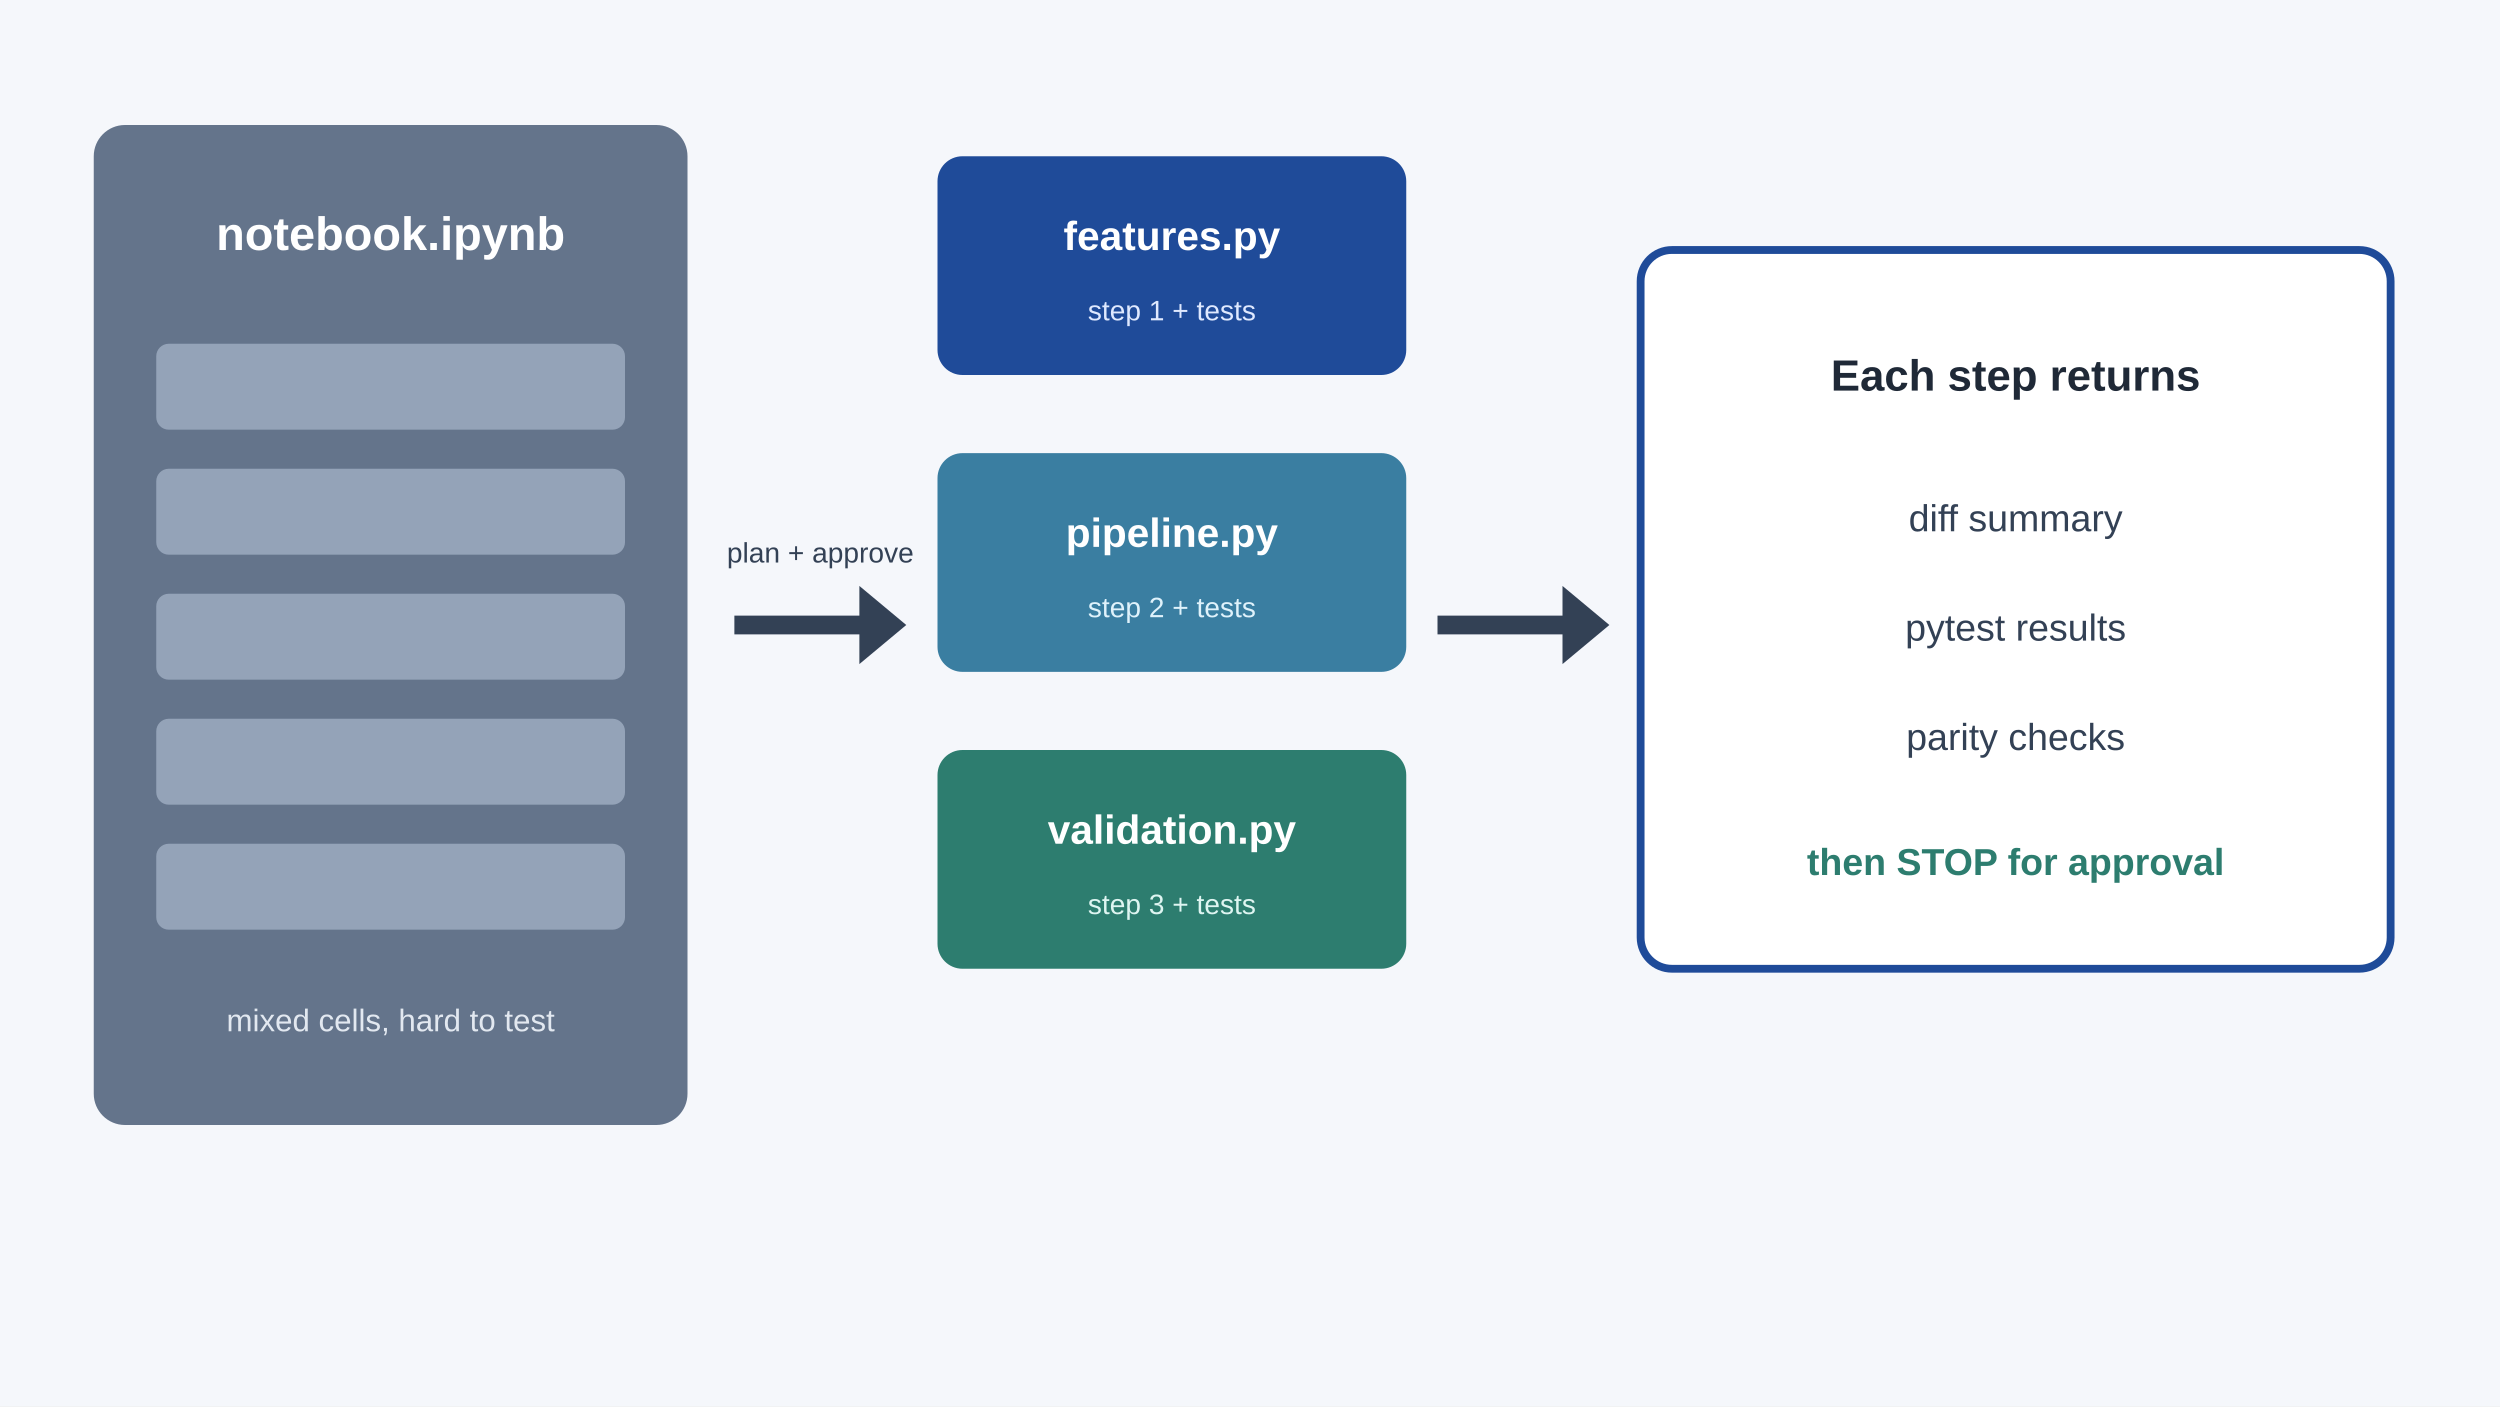
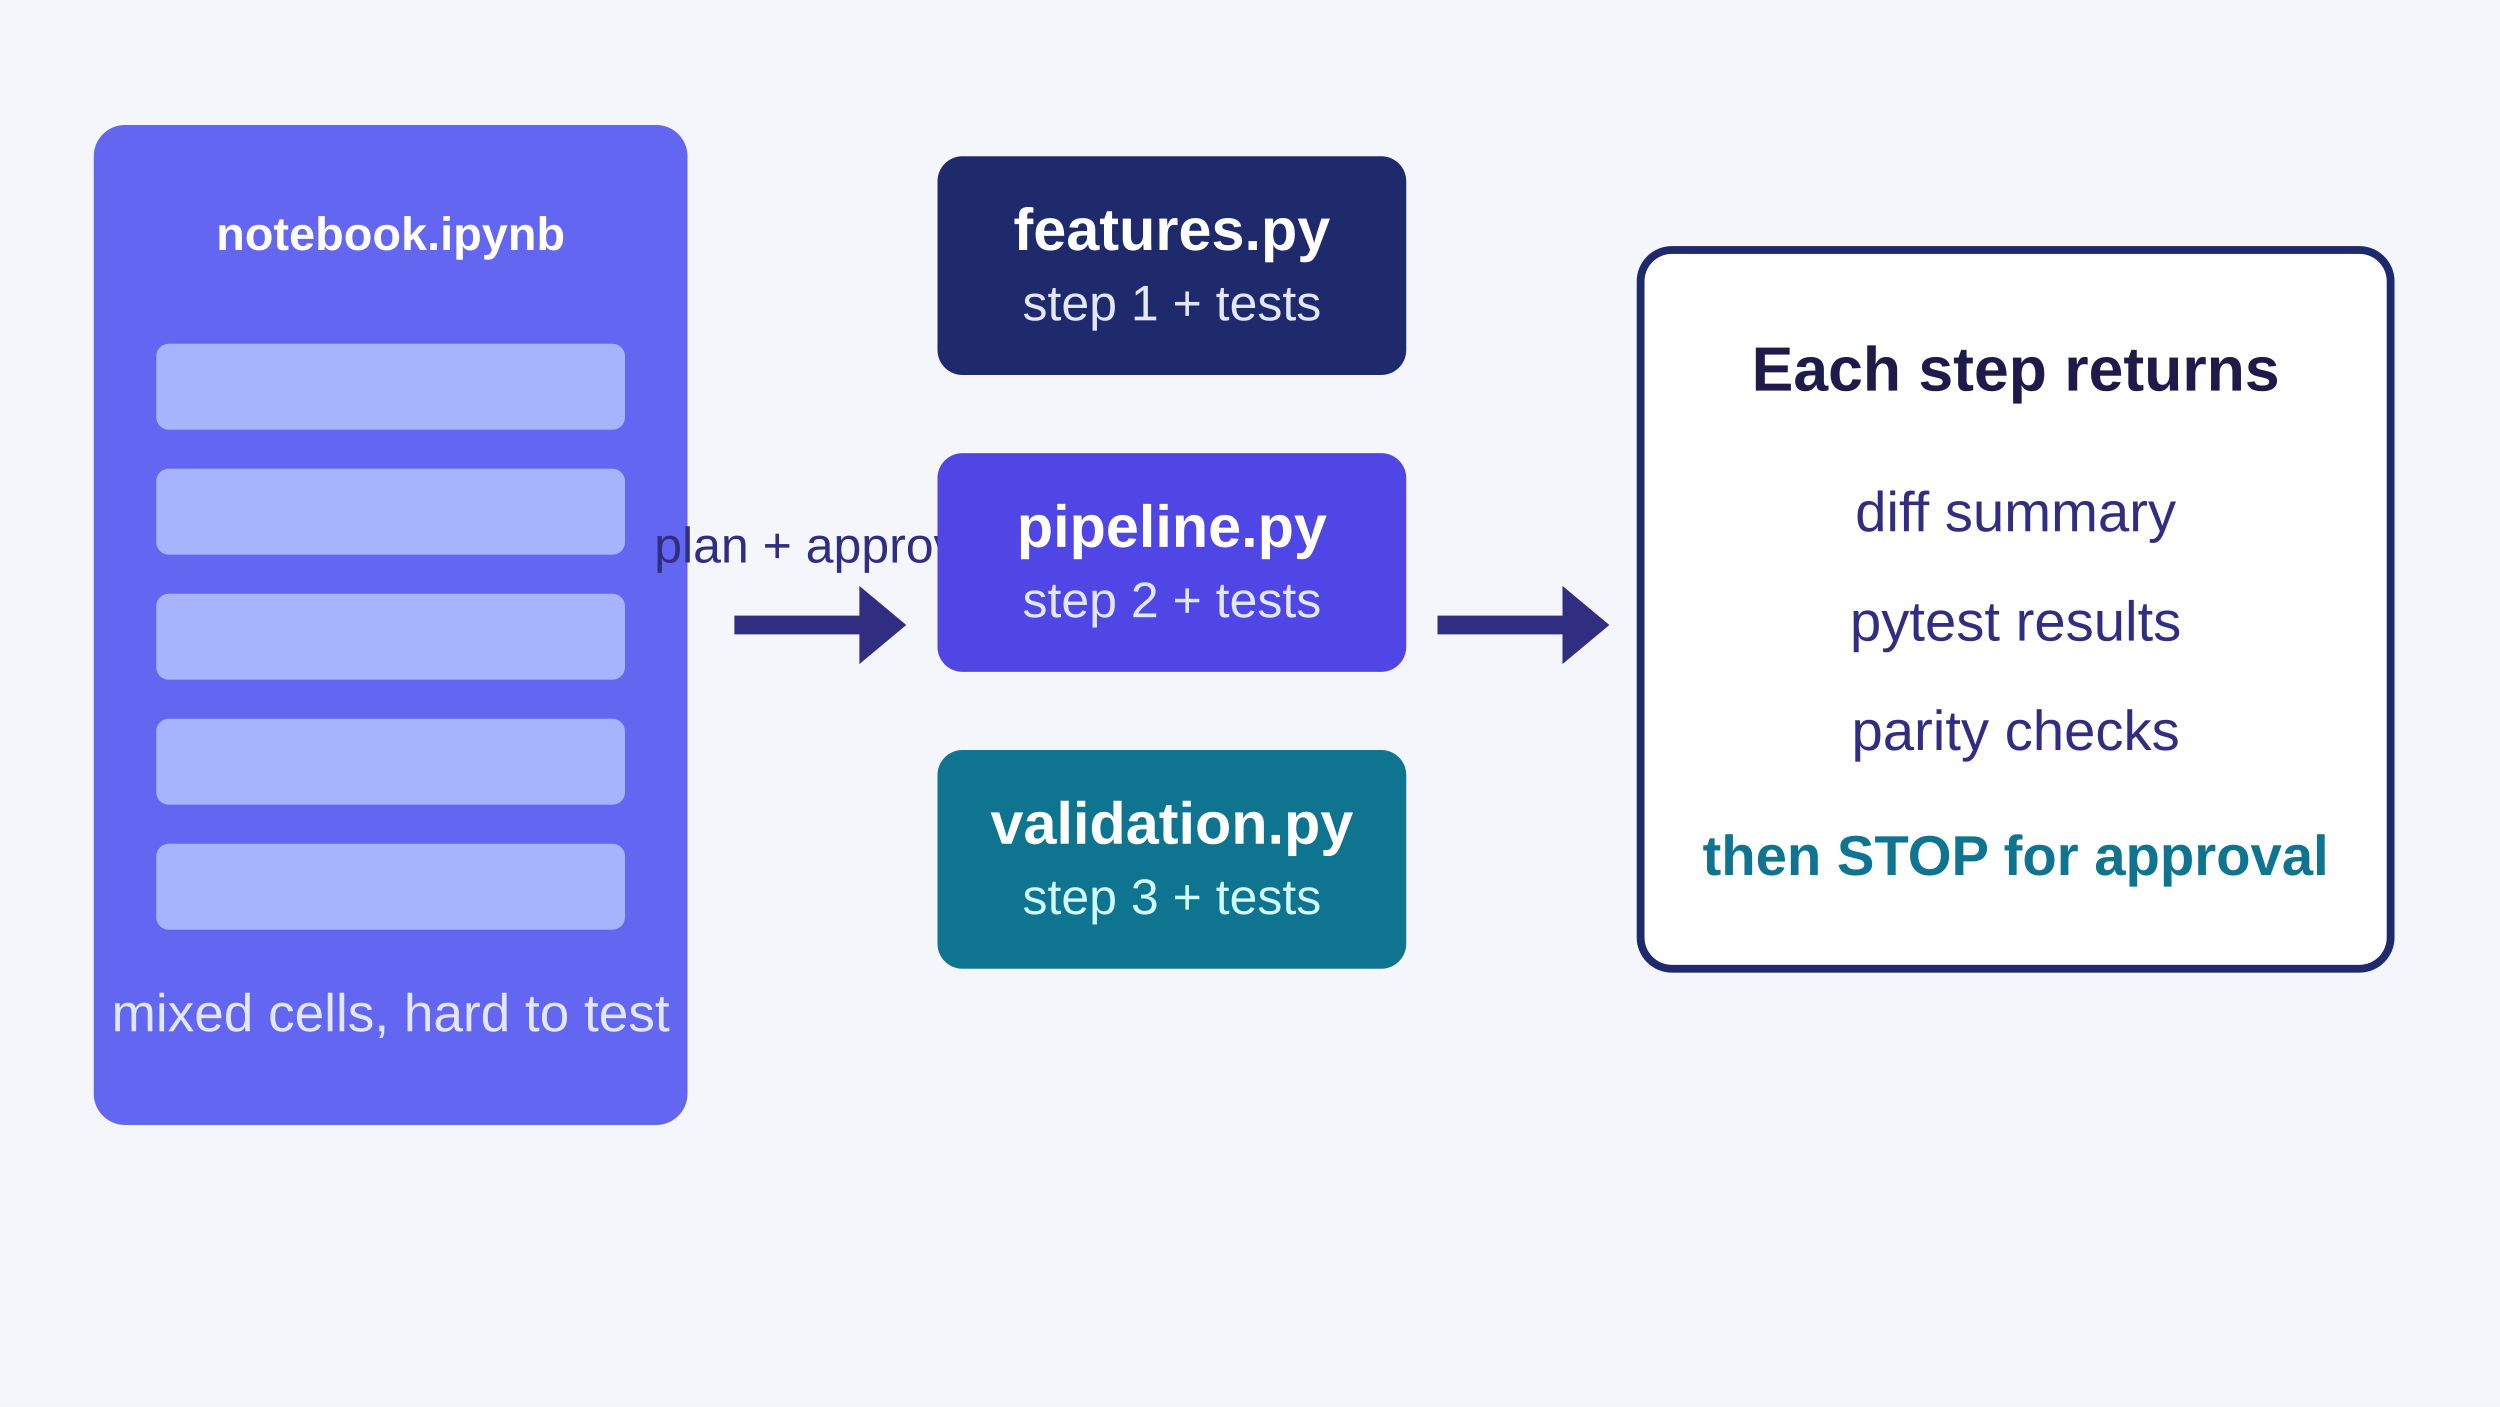
<svg xmlns="http://www.w3.org/2000/svg" viewBox="0 0 1600 900" role="img" aria-label="Notebook refactor into modules">
-   <rect width="1600" height="900" fill="#f5f7fb" />
-   <rect x="60" y="80" width="380" height="640" rx="20" fill="#64748b" />
+   <rect width="1600" height="900" fill="#F4F6FB" />
+   <rect x="60" y="80" width="380" height="640" rx="20" fill="#6366F1" />
  <text x="250" y="160" text-anchor="middle" fill="#ffffff" font-family="Arial, Helvetica, sans-serif" font-size="30" font-weight="700">notebook.ipynb</text>
-   <rect x="100" y="220" width="300" height="55" rx="8" fill="#94a3b8" />
-   <rect x="100" y="300" width="300" height="55" rx="8" fill="#94a3b8" />
-   <rect x="100" y="380" width="300" height="55" rx="8" fill="#94a3b8" />
-   <rect x="100" y="460" width="300" height="55" rx="8" fill="#94a3b8" />
-   <rect x="100" y="540" width="300" height="55" rx="8" fill="#94a3b8" />
-   <text x="250" y="660" text-anchor="middle" fill="#e2e8f0" font-family="Arial, Helvetica, sans-serif" font-size="20">mixed cells, hard to test</text>
-   <path d="M470 400 H560" stroke="#334155" stroke-width="12" fill="none" />
-   <polygon points="580,400 550,375 550,425" fill="#334155" />
-   <text x="525" y="360" text-anchor="middle" fill="#334155" font-family="Arial, Helvetica, sans-serif" font-size="18">plan + approve</text>
-   <rect x="600" y="100" width="300" height="140" rx="16" fill="#1f4b99" />
-   <text x="750" y="160" text-anchor="middle" fill="#ffffff" font-family="Arial, Helvetica, sans-serif" font-size="26" font-weight="700">features.py</text>
-   <text x="750" y="205" text-anchor="middle" fill="#dfe9ff" font-family="Arial, Helvetica, sans-serif" font-size="18">step 1 + tests</text>
-   <rect x="600" y="290" width="300" height="140" rx="16" fill="#3a7ea1" />
-   <text x="750" y="350" text-anchor="middle" fill="#ffffff" font-family="Arial, Helvetica, sans-serif" font-size="26" font-weight="700">pipeline.py</text>
-   <text x="750" y="395" text-anchor="middle" fill="#dff2fb" font-family="Arial, Helvetica, sans-serif" font-size="18">step 2 + tests</text>
-   <rect x="600" y="480" width="300" height="140" rx="16" fill="#2d7d6f" />
-   <text x="750" y="540" text-anchor="middle" fill="#ffffff" font-family="Arial, Helvetica, sans-serif" font-size="26" font-weight="700">validation.py</text>
-   <text x="750" y="585" text-anchor="middle" fill="#def5f1" font-family="Arial, Helvetica, sans-serif" font-size="18">step 3 + tests</text>
-   <path d="M920 400 H1010" stroke="#334155" stroke-width="12" fill="none" />
-   <polygon points="1030,400 1000,375 1000,425" fill="#334155" />
-   <rect x="1050" y="160" width="480" height="460" rx="20" fill="#ffffff" stroke="#1f4b99" stroke-width="5" />
-   <text x="1290" y="250" text-anchor="middle" fill="#1f2937" font-family="Arial, Helvetica, sans-serif" font-size="28" font-weight="700">Each step returns</text>
-   <text x="1290" y="340" text-anchor="middle" fill="#334155" font-family="Arial, Helvetica, sans-serif" font-size="24">diff summary</text>
-   <text x="1290" y="410" text-anchor="middle" fill="#334155" font-family="Arial, Helvetica, sans-serif" font-size="24">pytest results</text>
-   <text x="1290" y="480" text-anchor="middle" fill="#334155" font-family="Arial, Helvetica, sans-serif" font-size="24">parity checks</text>
-   <text x="1290" y="560" text-anchor="middle" fill="#2d7d6f" font-family="Arial, Helvetica, sans-serif" font-size="24" font-weight="700">then STOP for approval</text>
+   <rect x="100" y="220" width="300" height="55" rx="8" fill="#A5B4FC" />
+   <rect x="100" y="300" width="300" height="55" rx="8" fill="#A5B4FC" />
+   <rect x="100" y="380" width="300" height="55" rx="8" fill="#A5B4FC" />
+   <rect x="100" y="460" width="300" height="55" rx="8" fill="#A5B4FC" />
+   <rect x="100" y="540" width="300" height="55" rx="8" fill="#A5B4FC" />
+   <text x="250" y="660" text-anchor="middle" fill="#E0E7FF" font-family="Arial, Helvetica, sans-serif" font-size="34">mixed cells, hard to test</text>
+   <path d="M470 400 H560" stroke="#312E81" stroke-width="12" fill="none" />
+   <polygon points="580,400 550,375 550,425" fill="#312E81" />
+   <text x="525" y="360" text-anchor="middle" fill="#312E81" font-family="Arial, Helvetica, sans-serif" font-size="32">plan + approve</text>
+   <rect x="600" y="100" width="300" height="140" rx="16" fill="#1E2A6B" />
+   <text x="750" y="160" text-anchor="middle" fill="#ffffff" font-family="Arial, Helvetica, sans-serif" font-size="38" font-weight="700">features.py</text>
+   <text x="750" y="205" text-anchor="middle" fill="#E0E7FF" font-family="Arial, Helvetica, sans-serif" font-size="32">step 1 + tests</text>
+   <rect x="600" y="290" width="300" height="140" rx="16" fill="#4F46E5" />
+   <text x="750" y="350" text-anchor="middle" fill="#ffffff" font-family="Arial, Helvetica, sans-serif" font-size="38" font-weight="700">pipeline.py</text>
+   <text x="750" y="395" text-anchor="middle" fill="#E0E7FF" font-family="Arial, Helvetica, sans-serif" font-size="32">step 2 + tests</text>
+   <rect x="600" y="480" width="300" height="140" rx="16" fill="#0E7490" />
+   <text x="750" y="540" text-anchor="middle" fill="#ffffff" font-family="Arial, Helvetica, sans-serif" font-size="38" font-weight="700">validation.py</text>
+   <text x="750" y="585" text-anchor="middle" fill="#CFFAFE" font-family="Arial, Helvetica, sans-serif" font-size="32">step 3 + tests</text>
+   <path d="M920 400 H1010" stroke="#312E81" stroke-width="12" fill="none" />
+   <polygon points="1030,400 1000,375 1000,425" fill="#312E81" />
+   <rect x="1050" y="160" width="480" height="460" rx="20" fill="#ffffff" stroke="#1E2A6B" stroke-width="5" />
+   <text x="1290" y="250" text-anchor="middle" fill="#1E1B4B" font-family="Arial, Helvetica, sans-serif" font-size="40" font-weight="700">Each step returns</text>
+   <text x="1290" y="340" text-anchor="middle" fill="#312E81" font-family="Arial, Helvetica, sans-serif" font-size="36">diff summary</text>
+   <text x="1290" y="410" text-anchor="middle" fill="#312E81" font-family="Arial, Helvetica, sans-serif" font-size="36">pytest results</text>
+   <text x="1290" y="480" text-anchor="middle" fill="#312E81" font-family="Arial, Helvetica, sans-serif" font-size="36">parity checks</text>
+   <text x="1290" y="560" text-anchor="middle" fill="#0E7490" font-family="Arial, Helvetica, sans-serif" font-size="36" font-weight="700">then STOP for approval</text>
</svg>
